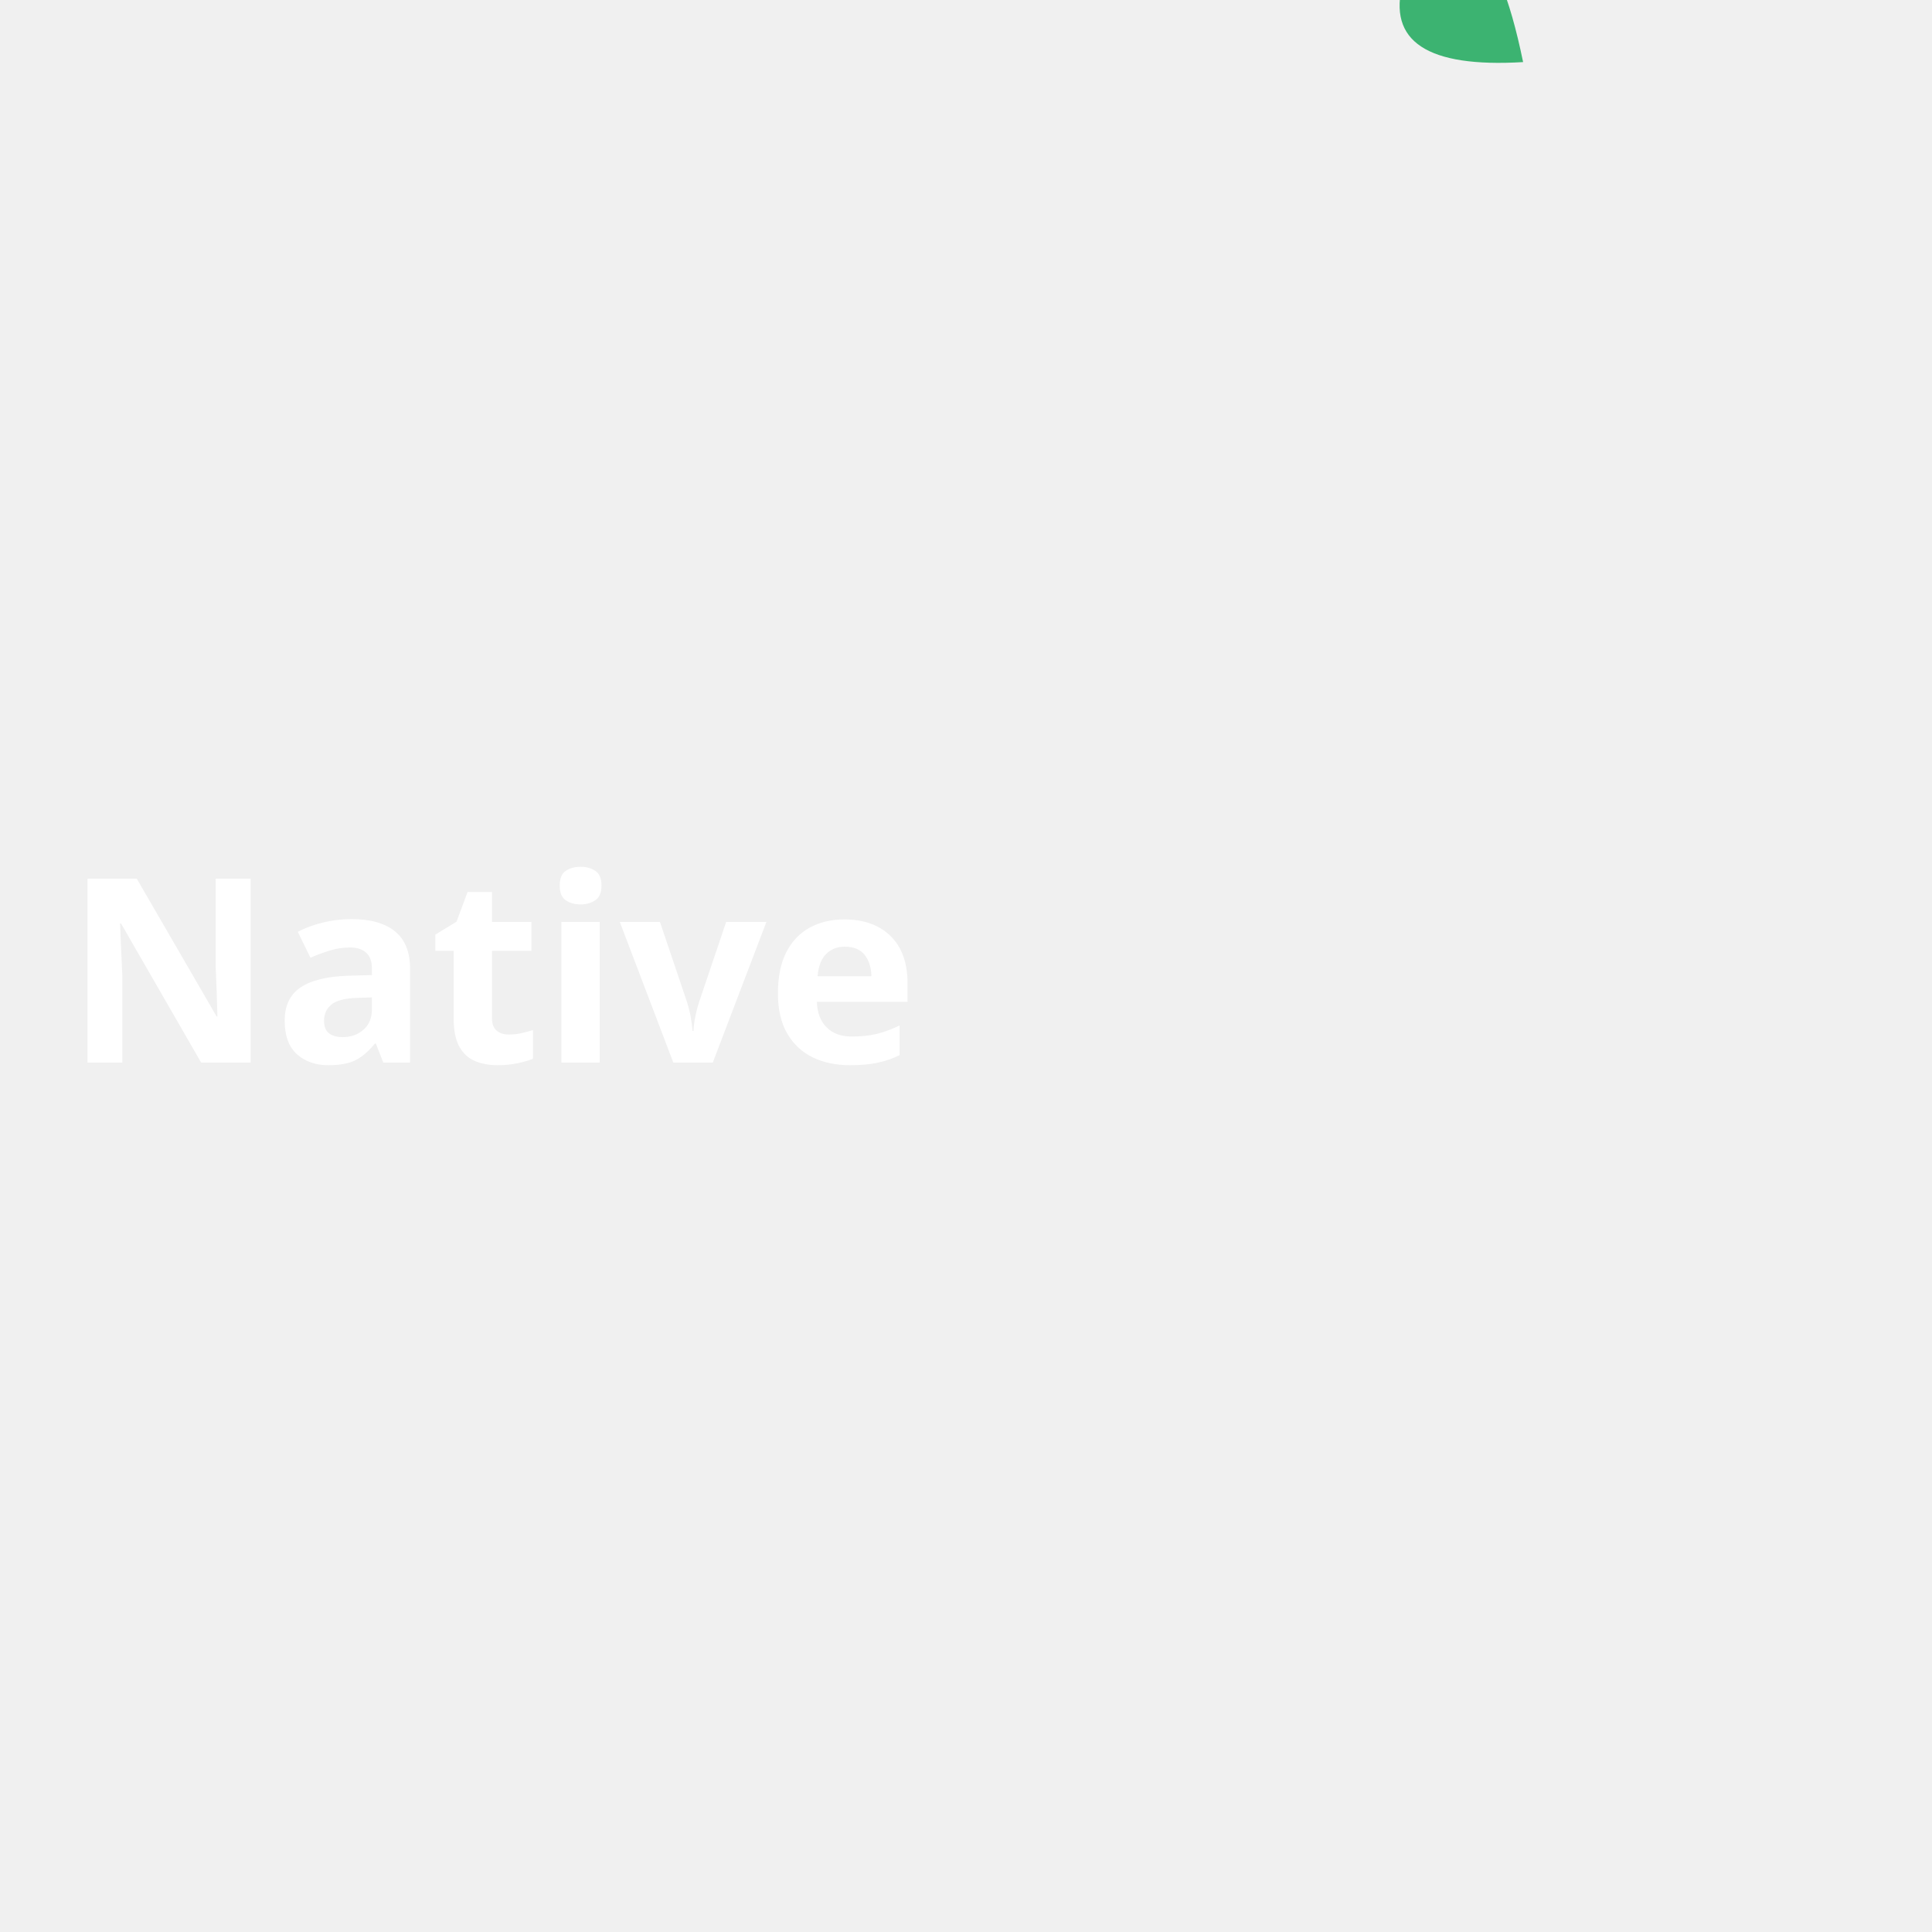
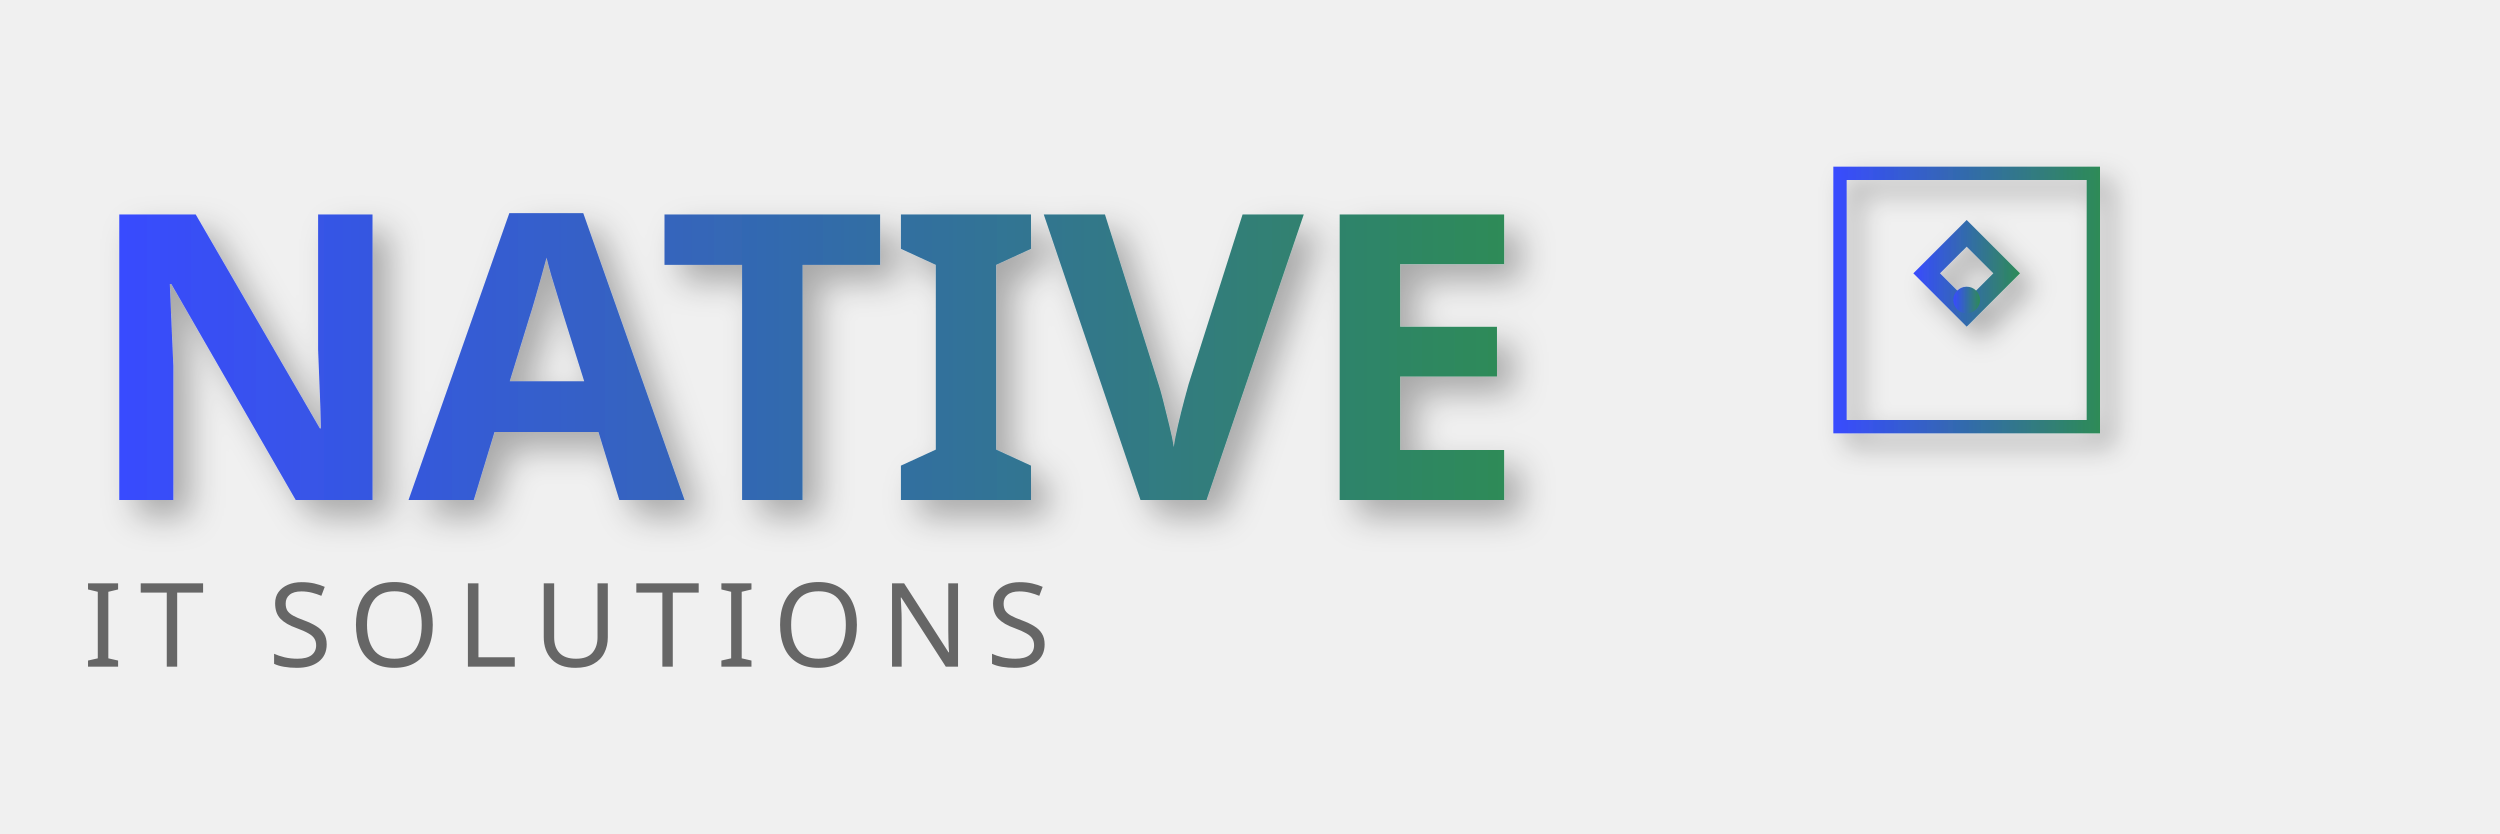
- <svg xmlns="http://www.w3.org/2000/svg" width="100" height="100" viewBox="0 0 300 100">
+ <svg xmlns="http://www.w3.org/2000/svg" width="300" height="100" viewBox="0 0 300 100">
+   <defs>
+     <linearGradient id="gradient" x1="0%" y1="0%" x2="100%" y2="0%">
+       <stop offset="0%" style="stop-color:#384BFF;stop-opacity:1" />
+       <stop offset="100%" style="stop-color:#2E8B57;stop-opacity:1" />
+     </linearGradient>
+     <filter id="shadow" x="-20%" y="-20%" width="140%" height="140%">
+       <feGaussianBlur in="SourceAlpha" stdDeviation="2" />
+       <feOffset dx="2" dy="2" result="offsetblur" />
+       <feComponentTransfer>
+         <feFuncA type="linear" slope="0.3" />
+       </feComponentTransfer>
+       <feMerge>
+         <feMergeNode />
+         <feMergeNode in="SourceGraphic" />
+       </feMerge>
+     </filter>
+   </defs>
  <style>
    .text {
-       font-family: 'Verdana', sans-serif;
-       font-size: 40px;
-       font-weight: bold;
-       fill: white;
+       font-family: 'Montserrat', sans-serif;
+       font-size: 48px;
+       font-weight: 800;
+       fill: url(#gradient);
+       filter: url(#shadow);
    }
-     .leaf {
-       fill: #3CB371;
-       transform: rotate(-30deg);
+     .tagline {
+       font-family: 'Montserrat', sans-serif;
+       font-size: 14px;
+       font-weight: 500;
+       fill: #666;
+       letter-spacing: 2px;
+     }
+     .icon {
+       fill: url(#gradient);
+       filter: url(#shadow);
    }
  </style>
-   <text x="10" y="65" class="text">Native</text>
-   <path class="leaf" d="M 240 20 Q 260 10, 250 40 Q 230 30, 240 20 Z" />
+   <text x="10" y="60" class="text">NATIVE</text>
+   <text x="10" y="80" class="tagline">IT SOLUTIONS</text>
+   <g class="icon" transform="translate(220, 20) scale(0.8)">
+     <path d="M40 0H0v40h40V0zm-2 38H2V2h36v36z" />
+     <path d="M20 8l-8 8 8 8 8-8-8-8zm0 12l-4-4 4-4 4 4-4 4z" />
+     <circle cx="20" cy="20" r="2" />
+   </g>
</svg>
